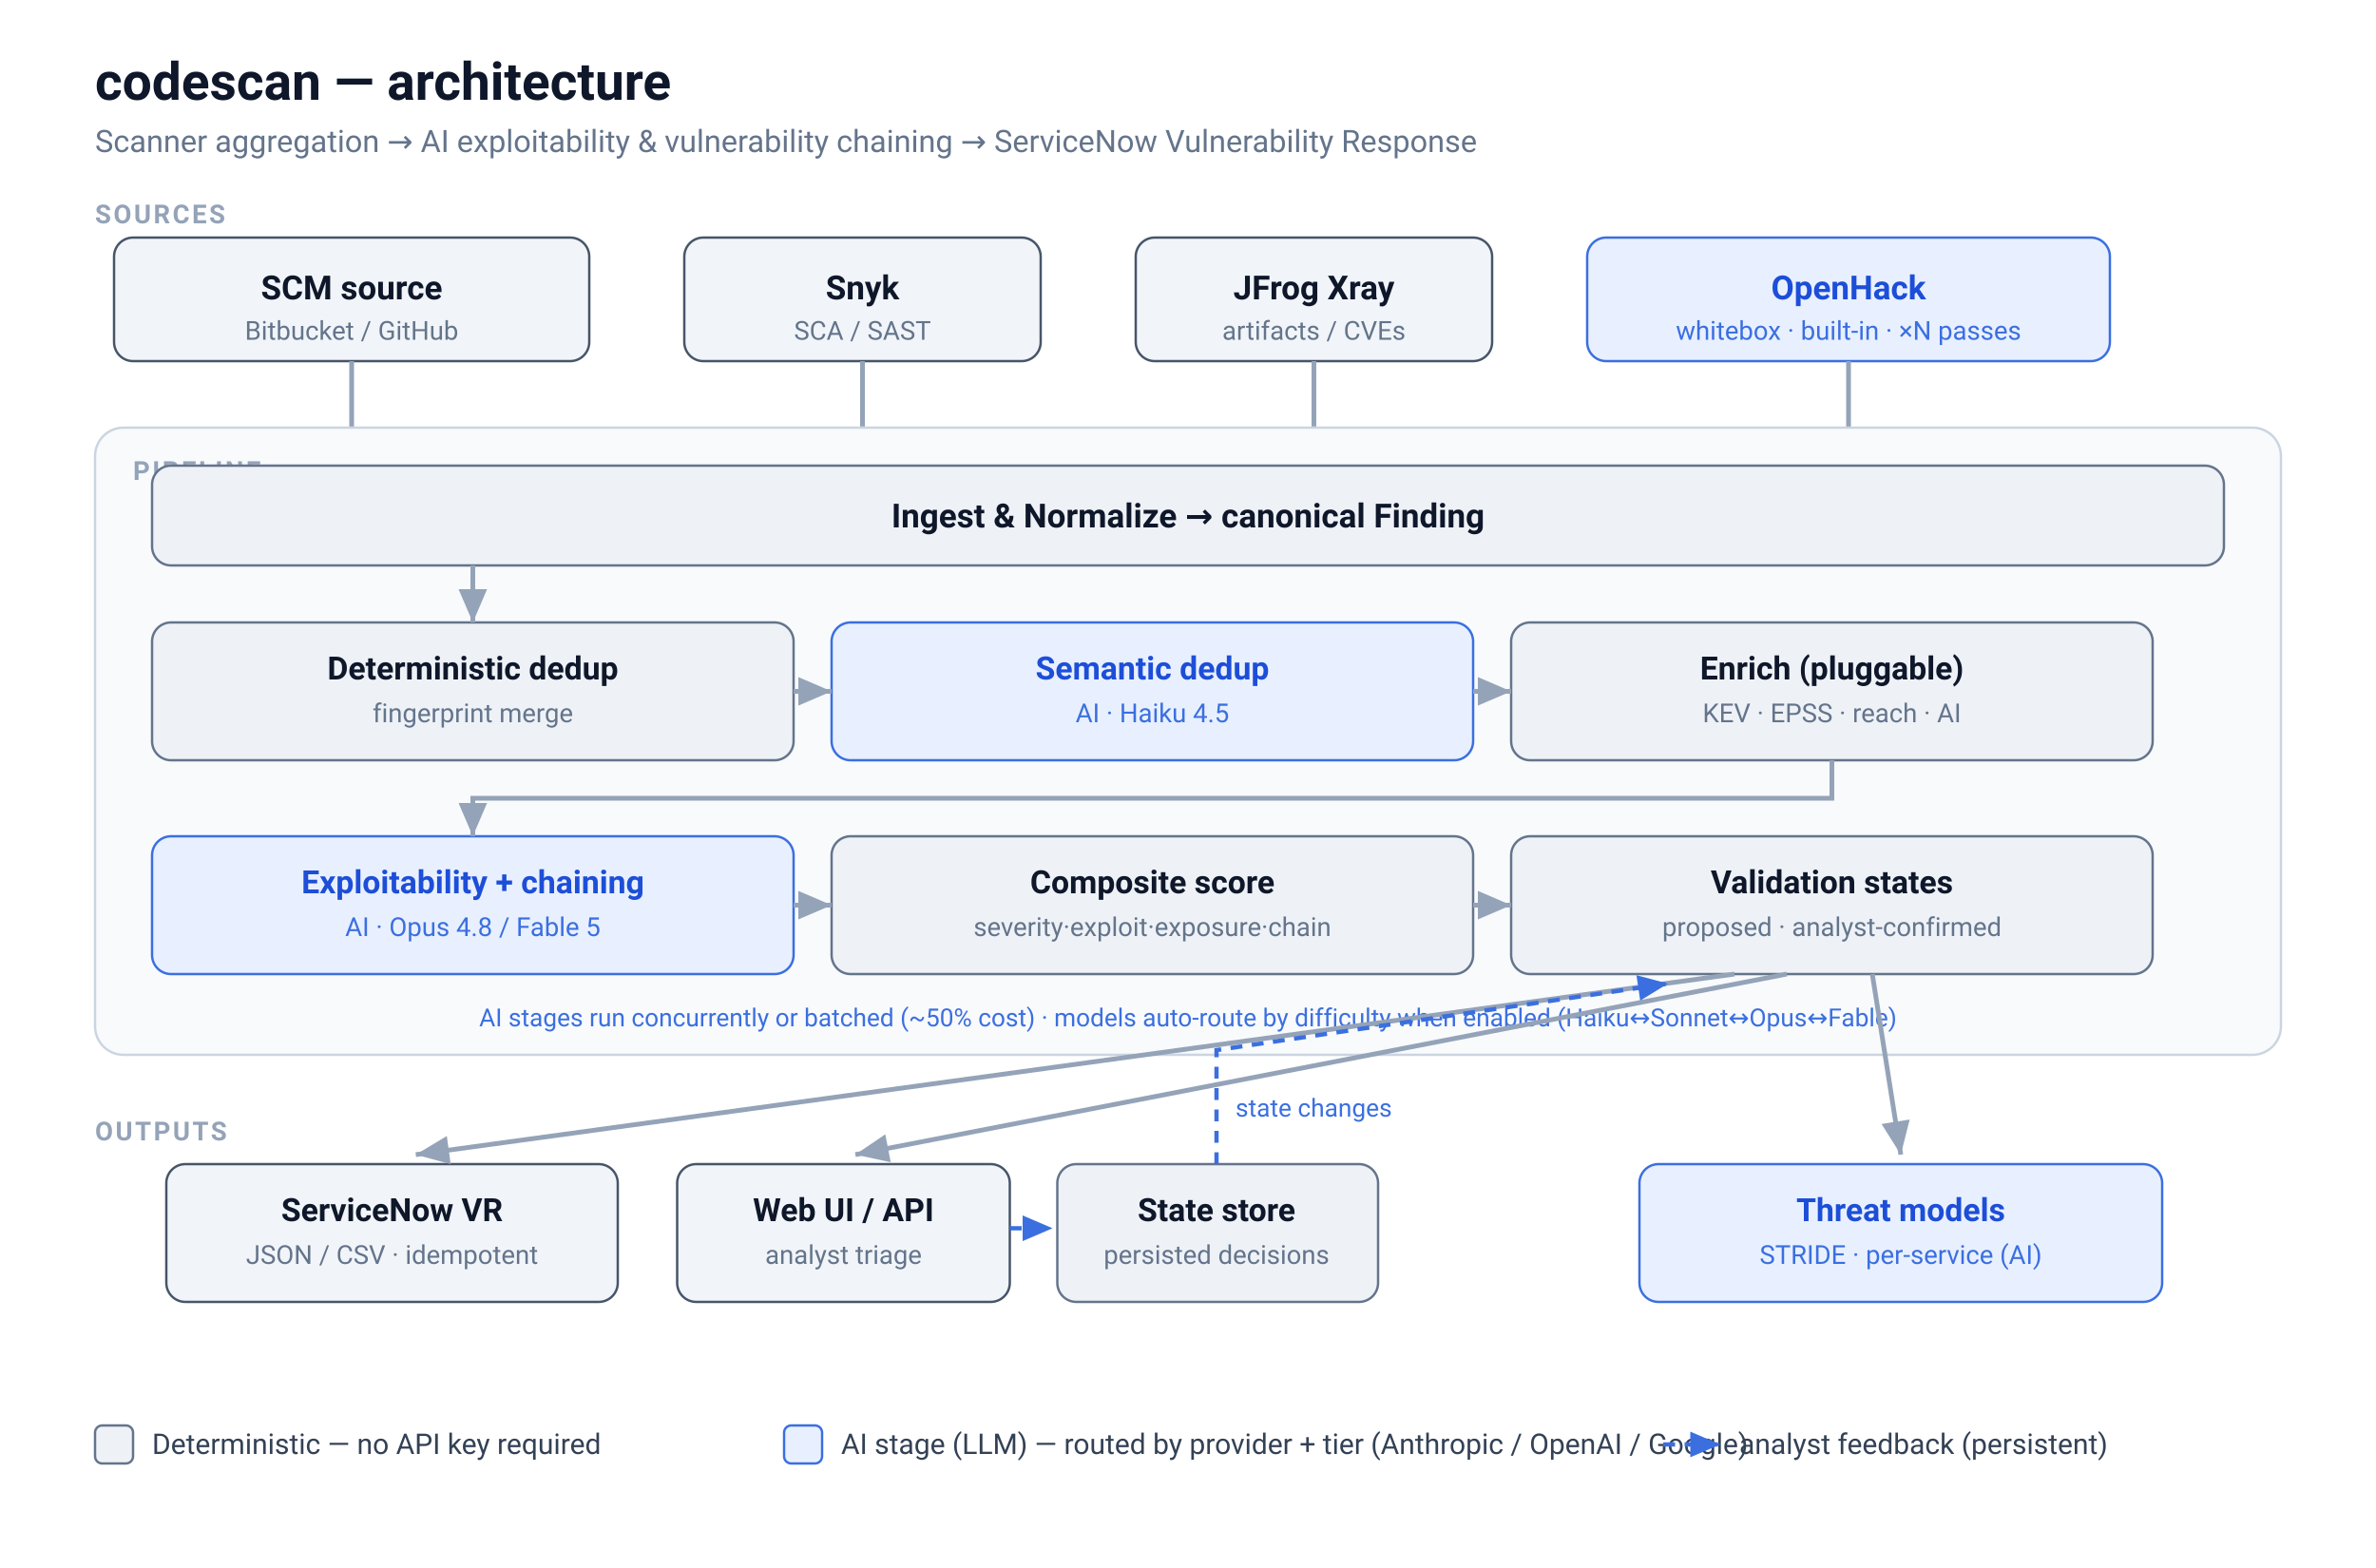
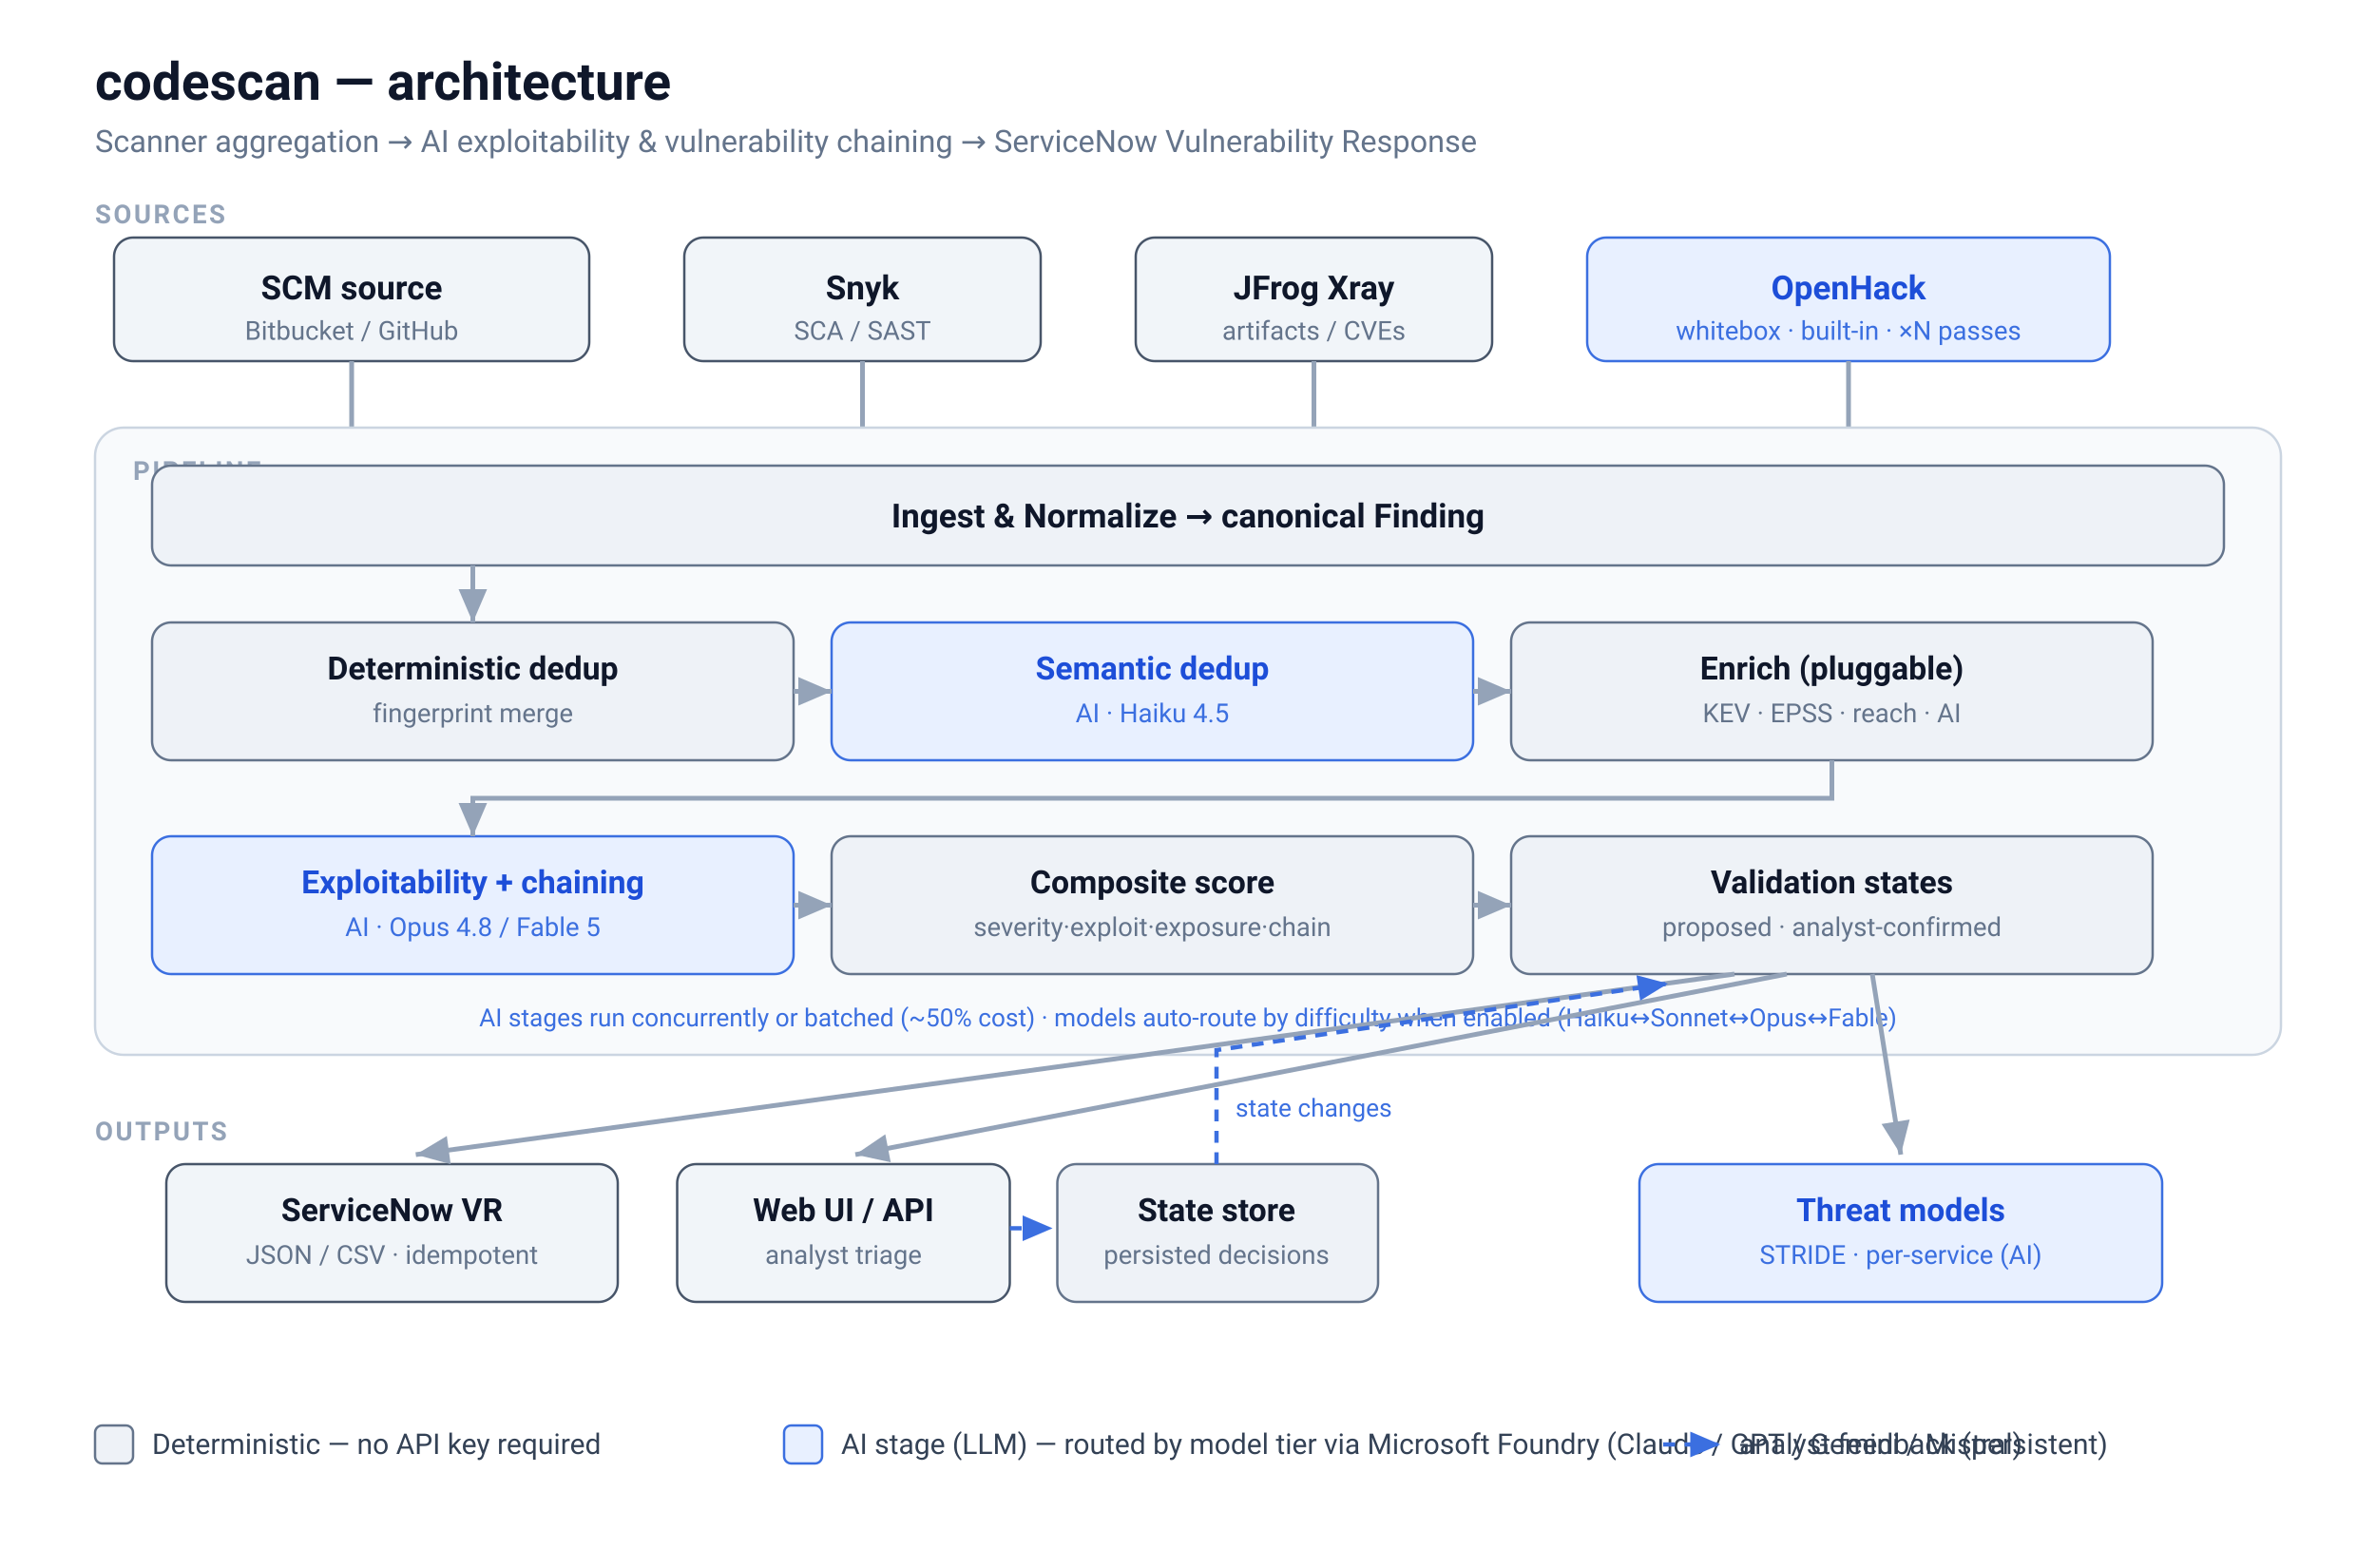
<svg xmlns="http://www.w3.org/2000/svg" viewBox="0 0 1000 660" width="2000" height="1320" role="img" font-family="Segoe UI, Roboto, system-ui, sans-serif">
  <rect x="0" y="0" width="1000" height="660" fill="#ffffff" />
  <text x="40" y="42" font-size="22" font-weight="700" fill="#0f172a">codescan — architecture</text>
  <text x="40" y="64" font-size="13" fill="#64748b">Scanner aggregation → AI exploitability &amp; vulnerability chaining → ServiceNow Vulnerability Response</text>
  <text x="40" y="94" font-size="11" font-weight="700" letter-spacing="1" fill="#94a3b8">SOURCES</text>
  <g font-size="14" font-weight="600" fill="#0f172a">
    <rect x="48" y="100" width="200" height="52" rx="8" fill="#f1f5f9" stroke="#475569" />
    <text x="148" y="126" text-anchor="middle">SCM source</text>
    <text x="148" y="143" text-anchor="middle" font-size="11" font-weight="400" fill="#64748b">Bitbucket / GitHub</text>
    <rect x="288" y="100" width="150" height="52" rx="8" fill="#f1f5f9" stroke="#475569" />
    <text x="363" y="126" text-anchor="middle">Snyk</text>
    <text x="363" y="143" text-anchor="middle" font-size="11" font-weight="400" fill="#64748b">SCA / SAST</text>
    <rect x="478" y="100" width="150" height="52" rx="8" fill="#f1f5f9" stroke="#475569" />
    <text x="553" y="126" text-anchor="middle">JFrog Xray</text>
    <text x="553" y="143" text-anchor="middle" font-size="11" font-weight="400" fill="#64748b">artifacts / CVEs</text>
    <rect x="668" y="100" width="220" height="52" rx="8" fill="#e8f0ff" stroke="#3b6fe0" />
    <text x="778" y="126" text-anchor="middle" fill="#1d4ed8">OpenHack</text>
    <text x="778" y="143" text-anchor="middle" font-size="11" font-weight="400" fill="#3b6fe0">whitebox · built-in · ×N passes</text>
  </g>
  <g stroke="#94a3b8" stroke-width="2" fill="none" marker-end="url(#ah)">
    <path d="M148,152 L148,194" />
    <path d="M363,152 L363,194" />
    <path d="M553,152 L553,194" />
    <path d="M778,152 L778,194" />
  </g>
  <rect x="40" y="180" width="920" height="264" rx="12" fill="#f8fafc" stroke="#cbd5e1" />
  <text x="56" y="202" font-size="11" font-weight="700" letter-spacing="1" fill="#94a3b8">PIPELINE</text>
  <rect x="64" y="196" width="872" height="42" rx="8" fill="#eef2f7" stroke="#64748b" />
  <text x="500" y="222" text-anchor="middle" font-size="14" font-weight="600" fill="#0f172a">Ingest &amp; Normalize  →  canonical Finding</text>
  <g font-size="13.5" font-weight="600" fill="#0f172a">
    <rect x="64" y="262" width="270" height="58" rx="8" fill="#eef2f7" stroke="#64748b" />
    <text x="199" y="286" text-anchor="middle">Deterministic dedup</text>
    <text x="199" y="304" text-anchor="middle" font-size="11" font-weight="400" fill="#64748b">fingerprint merge</text>
    <rect x="350" y="262" width="270" height="58" rx="8" fill="#e8f0ff" stroke="#3b6fe0" />
    <text x="485" y="286" text-anchor="middle" fill="#1d4ed8">Semantic dedup</text>
    <text x="485" y="304" text-anchor="middle" font-size="11" font-weight="400" fill="#3b6fe0">AI · Haiku 4.5</text>
    <rect x="636" y="262" width="270" height="58" rx="8" fill="#eef2f7" stroke="#64748b" />
    <text x="771" y="286" text-anchor="middle">Enrich (pluggable)</text>
    <text x="771" y="304" text-anchor="middle" font-size="11" font-weight="400" fill="#64748b">KEV · EPSS · reach · AI</text>
  </g>
  <g font-size="13.5" font-weight="600" fill="#0f172a">
    <rect x="64" y="352" width="270" height="58" rx="8" fill="#e8f0ff" stroke="#3b6fe0" />
    <text x="199" y="376" text-anchor="middle" fill="#1d4ed8">Exploitability + chaining</text>
    <text x="199" y="394" text-anchor="middle" font-size="11" font-weight="400" fill="#3b6fe0">AI · Opus 4.8 / Fable 5</text>
    <rect x="350" y="352" width="270" height="58" rx="8" fill="#eef2f7" stroke="#64748b" />
    <text x="485" y="376" text-anchor="middle">Composite score</text>
    <text x="485" y="394" text-anchor="middle" font-size="11" font-weight="400" fill="#64748b">severity·exploit·exposure·chain</text>
    <rect x="636" y="352" width="270" height="58" rx="8" fill="#eef2f7" stroke="#64748b" />
    <text x="771" y="376" text-anchor="middle">Validation states</text>
    <text x="771" y="394" text-anchor="middle" font-size="11" font-weight="400" fill="#64748b">proposed · analyst-confirmed</text>
  </g>
  <g stroke="#94a3b8" stroke-width="2" fill="none" marker-end="url(#ah)">
    <path d="M334,291 L350,291" />
    <path d="M620,291 L636,291" />
    <path d="M334,381 L350,381" />
    <path d="M620,381 L636,381" />
    <path d="M199,238 L199,262" />
    <path d="M771,320 L771,336 L199,336 L199,352" />
  </g>
  <text x="500" y="432" text-anchor="middle" font-size="10.5" fill="#3b6fe0">AI stages run concurrently or batched (~50% cost) · models auto-route by difficulty when enabled (Haiku↔Sonnet↔Opus↔Fable)</text>
  <text x="40" y="480" font-size="11" font-weight="700" letter-spacing="1" fill="#94a3b8">OUTPUTS</text>
  <g font-size="13.5" font-weight="600" fill="#0f172a">
    <rect x="70" y="490" width="190" height="58" rx="8" fill="#f1f5f9" stroke="#475569" />
    <text x="165" y="514" text-anchor="middle">ServiceNow VR</text>
    <text x="165" y="532" text-anchor="middle" font-size="11" font-weight="400" fill="#64748b">JSON / CSV · idempotent</text>
    <rect x="285" y="490" width="140" height="58" rx="8" fill="#f1f5f9" stroke="#475569" />
    <text x="355" y="514" text-anchor="middle">Web UI / API</text>
    <text x="355" y="532" text-anchor="middle" font-size="11" font-weight="400" fill="#64748b">analyst triage</text>
    <rect x="445" y="490" width="135" height="58" rx="8" fill="#eef2f7" stroke="#64748b" />
    <text x="512" y="514" text-anchor="middle">State store</text>
    <text x="512" y="532" text-anchor="middle" font-size="11" font-weight="400" fill="#64748b">persisted decisions</text>
    <rect x="690" y="490" width="220" height="58" rx="8" fill="#e8f0ff" stroke="#3b6fe0" />
    <text x="800" y="514" text-anchor="middle" fill="#1d4ed8">Threat models</text>
    <text x="800" y="532" text-anchor="middle" font-size="11" font-weight="400" fill="#3b6fe0">STRIDE · per-service (AI)</text>
  </g>
  <g stroke="#94a3b8" stroke-width="2" fill="none" marker-end="url(#ah)">
    <path d="M730,410 L175,486" />
    <path d="M752,410 L360,486" />
    <path d="M788,410 L800,486" />
  </g>
  <g stroke="#3b6fe0" stroke-width="1.8" fill="none" stroke-dasharray="5 4" marker-end="url(#ahb)">
    <path d="M425,517 L443,517" />
    <path d="M512,490 L512,442 L702,414" />
  </g>
  <text x="520" y="470" font-size="10.5" fill="#3b6fe0">state changes</text>
  <g font-size="12" fill="#334155">
    <rect x="40" y="600" width="16" height="16" rx="3" fill="#eef2f7" stroke="#64748b" />
    <text x="64" y="612">Deterministic — no API key required</text>
    <rect x="330" y="600" width="16" height="16" rx="3" fill="#e8f0ff" stroke="#3b6fe0" />
-     <text x="354" y="612">AI stage (LLM) — routed by provider + tier (Anthropic / OpenAI / Google)</text>
+     <text x="354" y="612">AI stage (LLM) — routed by model tier via Microsoft Foundry (Claude / GPT / Gemini / Mistral)</text>
    <path d="M700,608 L724,608" stroke="#3b6fe0" stroke-width="1.8" stroke-dasharray="5 4" fill="none" marker-end="url(#ahb)" />
    <text x="732" y="612">analyst feedback (persistent)</text>
  </g>
  <defs>
    <marker id="ah" markerWidth="9" markerHeight="9" refX="7" refY="3" orient="auto" markerUnits="strokeWidth">
      <path d="M0,0 L7,3 L0,6 Z" fill="#94a3b8" />
    </marker>
    <marker id="ahb" markerWidth="9" markerHeight="9" refX="7" refY="3" orient="auto" markerUnits="strokeWidth">
      <path d="M0,0 L7,3 L0,6 Z" fill="#3b6fe0" />
    </marker>
  </defs>
</svg>
